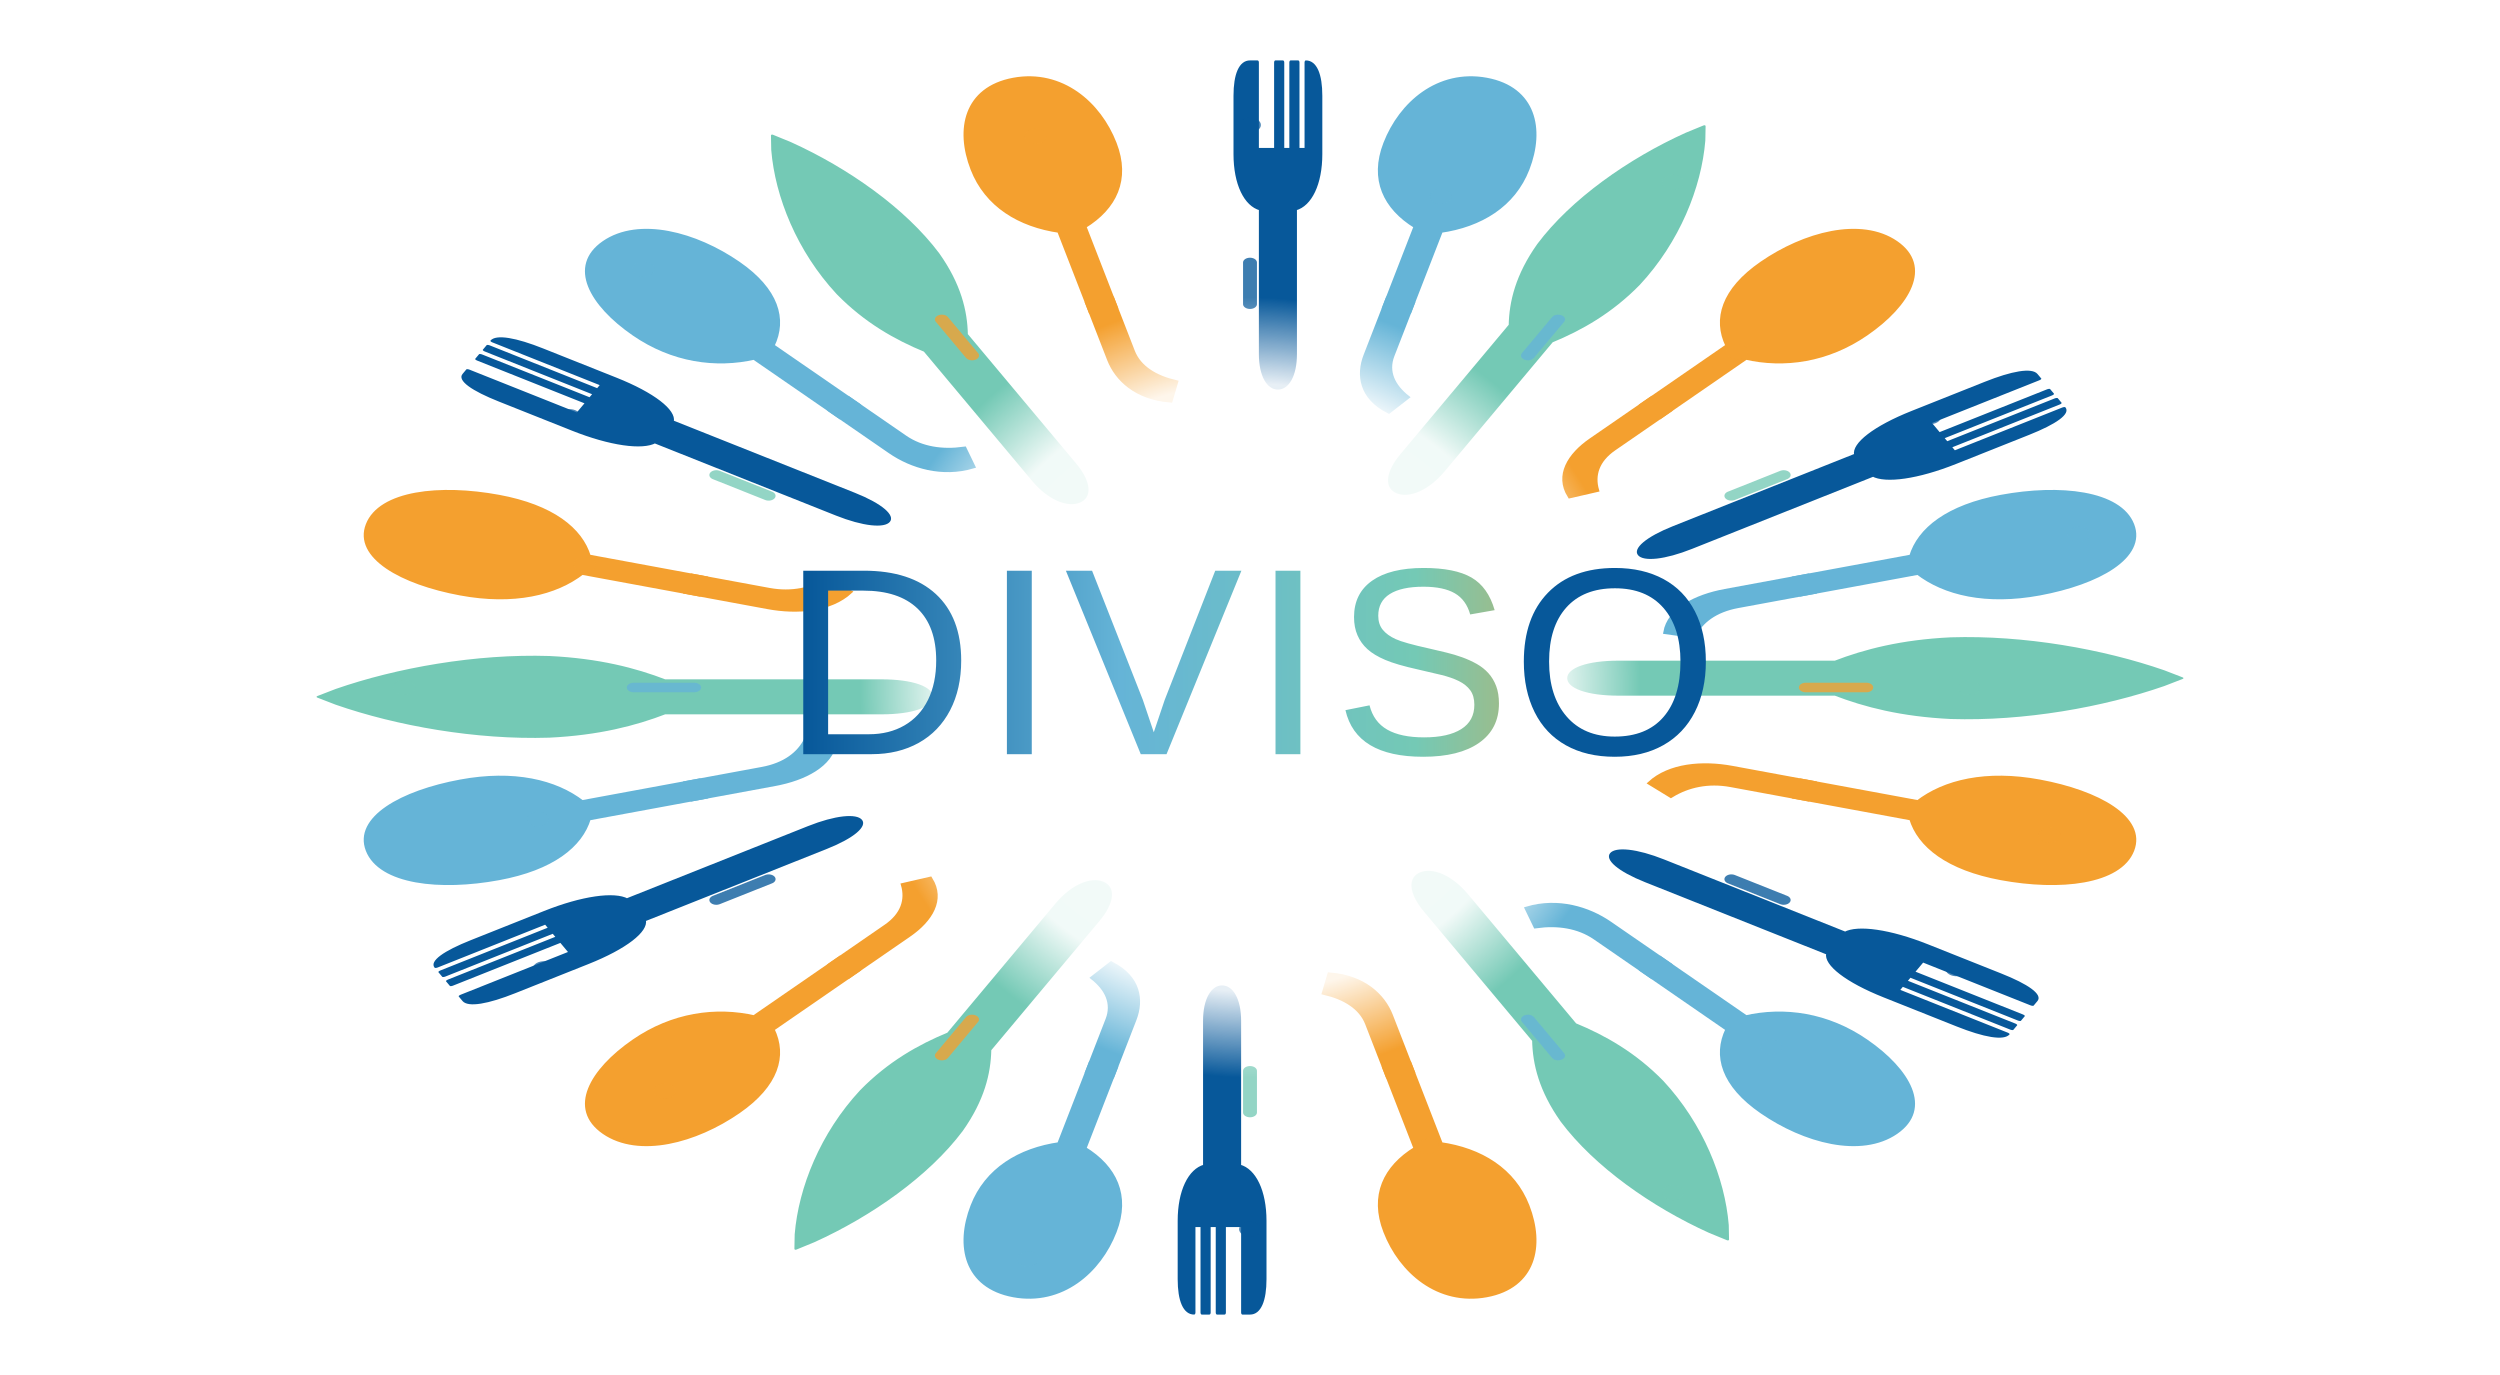
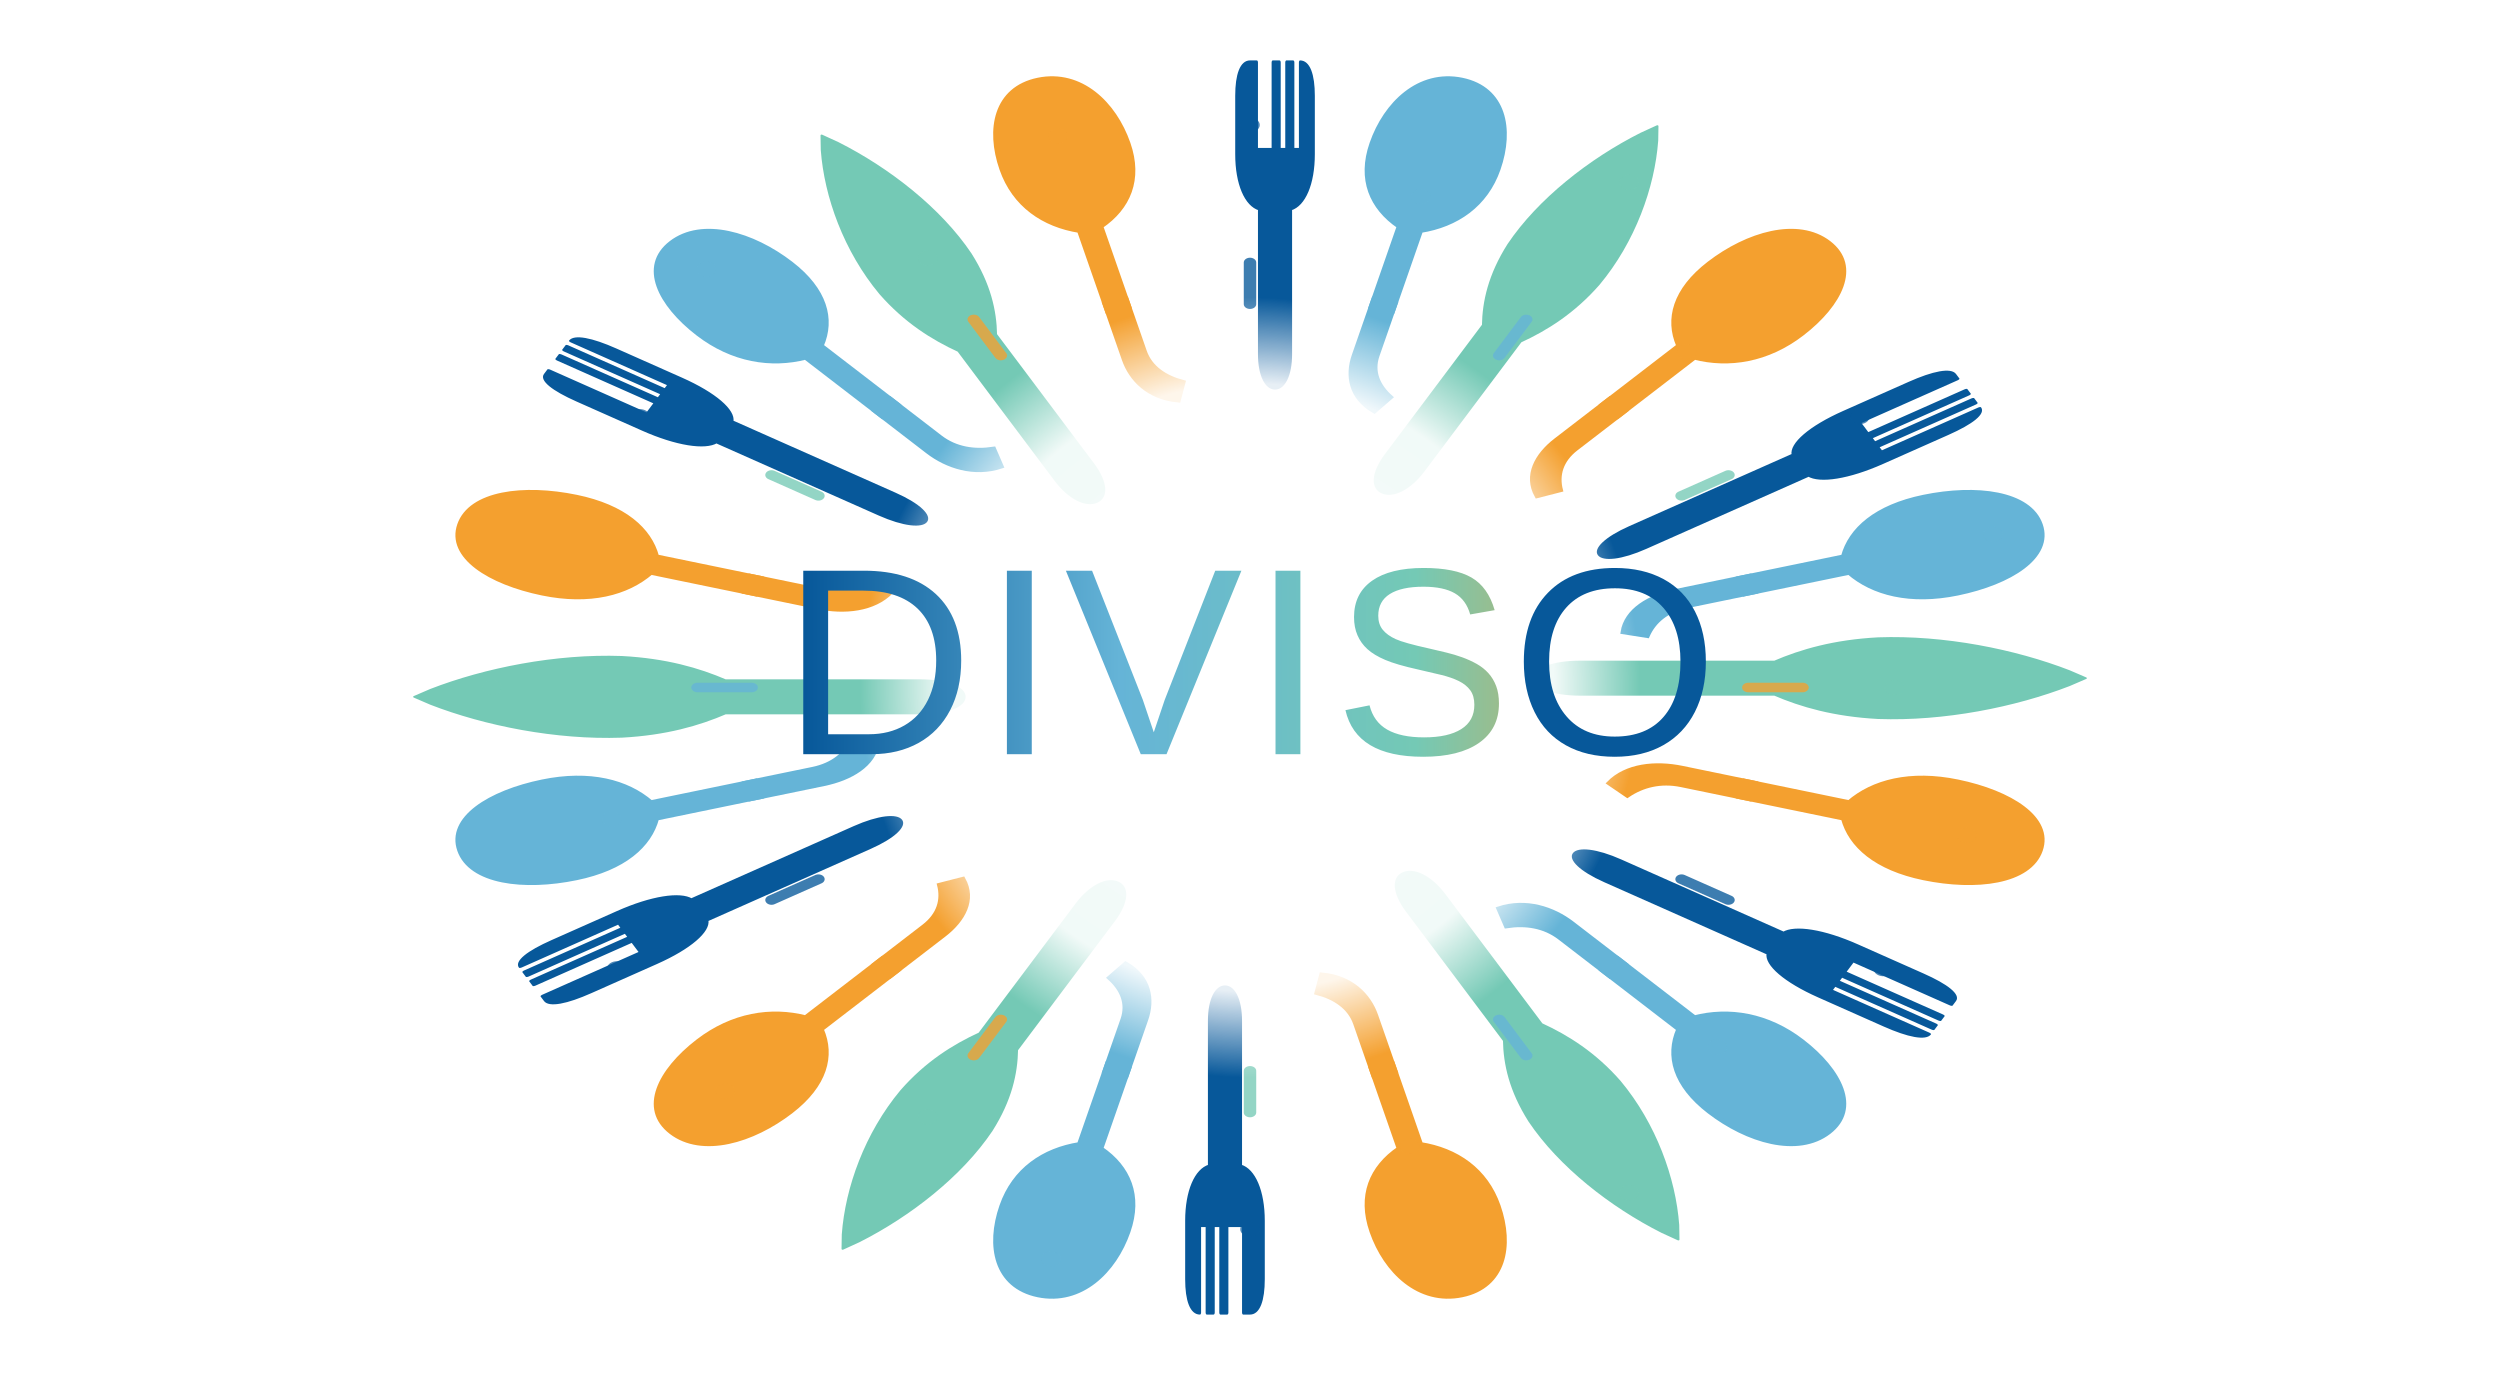
<svg xmlns="http://www.w3.org/2000/svg" width="600" height="330" viewBox="0 0 600 330" shape-rendering="geometricPrecision" role="img" aria-labelledby="title desc">
  <defs>
    <g id="fork" fill="currentColor" stroke="currentColor" stroke-linecap="round" stroke-linejoin="round">
      <path d="M0 -150c-4 0-6 3-6 8v14c0 7 4 12 10 13v35c0 5 3 8 7 8s7-3 7-8v-35c6-1 10-6 10-13v-14c0-5-2-8-6-8v21h-3v-21h-3v21h-3v-21h-3v21H3v-21Z" transform="scale(.42 1)" />
    </g>
    <g id="spoon" fill="currentColor" stroke="currentColor" stroke-linecap="round">
      <path d="M0 -151c-8 0-12 9-12 19 0 9 4 15 10 18v20h4v-20c6-3 10-9 10-18 0-10-4-19-12-19Z" />
      <path d="M-2 -96h4v13c0 4 2 7 5 9l-2 4c-5-2-7-7-7-12Z" />
    </g>
    <g id="knife" fill="currentColor" stroke="currentColor" stroke-linejoin="round">
      <path d="M-1 -151c9 10 15 23 14 35-1 8-5 14-10 19v36c0 5-3 8-7 8s-7-3-7-8v-36c-5-5-9-11-10-19-1-12 5-25 14-35l3-3Z" transform="scale(.56 1)" />
    </g>
    <linearGradient id="wordColor" x1="0" y1="0" x2="1" y2="0">
      <stop stop-color="#07589a" />
      <stop offset=".35" stop-color="#65b4d7" />
      <stop offset=".68" stop-color="#74c9b5" />
      <stop offset="1" stop-color="#f4a02f" />
    </linearGradient>
    <radialGradient id="centerGlow">
      <stop stop-color="#fff" stop-opacity=".96" />
      <stop offset=".78" stop-color="#fff" stop-opacity=".9" />
      <stop offset="1" stop-color="#fff" stop-opacity="0" />
    </radialGradient>
  </defs>
-   <g transform="translate(300 165) scale(1.45 1) translate(-300 -165)">
+   <g transform="translate(300 165) scale(1.3 1) translate(-300 -165)">
    <g>
      <g transform="translate(300 165) rotate(0)" color="#07589a">
        <use href="#fork" />
        <circle cx="0" cy="-135" r="1.8" fill="#07589a" opacity=".72" />
      </g>
      <g transform="translate(300 165) rotate(15)" color="#65b4d7">
        <use href="#spoon" />
        <circle cx="0" cy="-122" r="1.8" fill="#65b4d7" opacity=".72" />
      </g>
      <g transform="translate(300 165) rotate(30)" color="#74c9b5">
        <use href="#knife" />
        <circle cx="0" cy="-140" r="1.8" fill="#74c9b5" opacity=".72" />
      </g>
      <g transform="translate(300 165) rotate(45)" color="#f4a02f">
        <use href="#spoon" />
        <circle cx="0" cy="-114" r="1.8" fill="#f4a02f" opacity=".72" />
      </g>
      <g transform="translate(300 165) rotate(60)" color="#07589a">
        <use href="#fork" />
        <circle cx="0" cy="-130" r="1.8" fill="#07589a" opacity=".72" />
      </g>
      <g transform="translate(300 165) rotate(75)" color="#65b4d7">
        <use href="#spoon" />
        <circle cx="0" cy="-142" r="1.8" fill="#65b4d7" opacity=".72" />
      </g>
      <g transform="translate(300 165) rotate(90)" color="#74c9b5">
        <use href="#knife" />
        <circle cx="0" cy="-119" r="1.8" fill="#74c9b5" opacity=".72" />
      </g>
      <g transform="translate(300 165) rotate(105)" color="#f4a02f">
        <use href="#spoon" />
        <circle cx="0" cy="-137" r="1.8" fill="#f4a02f" opacity=".72" />
      </g>
      <g transform="translate(300 165) rotate(120)" color="#07589a">
        <use href="#fork" />
        <circle cx="0" cy="-135" r="1.8" fill="#07589a" opacity=".72" />
      </g>
      <g transform="translate(300 165) rotate(135)" color="#65b4d7">
        <use href="#spoon" />
        <circle cx="0" cy="-122" r="1.8" fill="#65b4d7" opacity=".72" />
      </g>
      <g transform="translate(300 165) rotate(150)" color="#74c9b5">
        <use href="#knife" />
        <circle cx="0" cy="-140" r="1.8" fill="#74c9b5" opacity=".72" />
      </g>
      <g transform="translate(300 165) rotate(165)" color="#f4a02f">
        <use href="#spoon" />
        <circle cx="0" cy="-114" r="1.8" fill="#f4a02f" opacity=".72" />
      </g>
      <g transform="translate(300 165) rotate(180)" color="#07589a">
        <use href="#fork" />
        <circle cx="0" cy="-130" r="1.8" fill="#07589a" opacity=".72" />
      </g>
      <g transform="translate(300 165) rotate(195)" color="#65b4d7">
        <use href="#spoon" />
        <circle cx="0" cy="-142" r="1.8" fill="#65b4d7" opacity=".72" />
      </g>
      <g transform="translate(300 165) rotate(210)" color="#74c9b5">
        <use href="#knife" />
        <circle cx="0" cy="-119" r="1.8" fill="#74c9b5" opacity=".72" />
      </g>
      <g transform="translate(300 165) rotate(225)" color="#f4a02f">
        <use href="#spoon" />
        <circle cx="0" cy="-137" r="1.8" fill="#f4a02f" opacity=".72" />
      </g>
      <g transform="translate(300 165) rotate(240)" color="#07589a">
        <use href="#fork" />
        <circle cx="0" cy="-135" r="1.8" fill="#07589a" opacity=".72" />
      </g>
      <g transform="translate(300 165) rotate(255)" color="#65b4d7">
        <use href="#spoon" />
        <circle cx="0" cy="-122" r="1.8" fill="#65b4d7" opacity=".72" />
      </g>
      <g transform="translate(300 165) rotate(270)" color="#74c9b5">
        <use href="#knife" />
        <circle cx="0" cy="-140" r="1.8" fill="#74c9b5" opacity=".72" />
      </g>
      <g transform="translate(300 165) rotate(285)" color="#f4a02f">
        <use href="#spoon" />
        <circle cx="0" cy="-114" r="1.8" fill="#f4a02f" opacity=".72" />
      </g>
      <g transform="translate(300 165) rotate(300)" color="#07589a">
        <use href="#fork" />
        <circle cx="0" cy="-130" r="1.8" fill="#07589a" opacity=".72" />
      </g>
      <g transform="translate(300 165) rotate(315)" color="#65b4d7">
        <use href="#spoon" />
        <circle cx="0" cy="-142" r="1.8" fill="#65b4d7" opacity=".72" />
      </g>
      <g transform="translate(300 165) rotate(330)" color="#74c9b5">
        <use href="#knife" />
        <circle cx="0" cy="-119" r="1.8" fill="#74c9b5" opacity=".72" />
      </g>
      <g transform="translate(300 165) rotate(345)" color="#f4a02f">
        <use href="#spoon" />
        <circle cx="0" cy="-137" r="1.8" fill="#f4a02f" opacity=".72" />
      </g>
      <path d="M0 -92v-10" transform="translate(300 165) rotate(0)" stroke="#07589a" stroke-width="2.3" stroke-linecap="round" opacity=".78" />
      <path d="M0 -92v-10" transform="translate(300 165) rotate(30)" stroke="#65b4d7" stroke-width="2.3" stroke-linecap="round" opacity=".78" />
      <path d="M0 -92v-10" transform="translate(300 165) rotate(60)" stroke="#74c9b5" stroke-width="2.3" stroke-linecap="round" opacity=".78" />
      <path d="M0 -92v-10" transform="translate(300 165) rotate(90)" stroke="#f4a02f" stroke-width="2.3" stroke-linecap="round" opacity=".78" />
      <path d="M0 -92v-10" transform="translate(300 165) rotate(120)" stroke="#07589a" stroke-width="2.3" stroke-linecap="round" opacity=".78" />
      <path d="M0 -92v-10" transform="translate(300 165) rotate(150)" stroke="#65b4d7" stroke-width="2.3" stroke-linecap="round" opacity=".78" />
      <path d="M0 -92v-10" transform="translate(300 165) rotate(180)" stroke="#74c9b5" stroke-width="2.3" stroke-linecap="round" opacity=".78" />
      <path d="M0 -92v-10" transform="translate(300 165) rotate(210)" stroke="#f4a02f" stroke-width="2.3" stroke-linecap="round" opacity=".78" />
      <path d="M0 -92v-10" transform="translate(300 165) rotate(240)" stroke="#07589a" stroke-width="2.3" stroke-linecap="round" opacity=".78" />
      <path d="M0 -92v-10" transform="translate(300 165) rotate(270)" stroke="#65b4d7" stroke-width="2.3" stroke-linecap="round" opacity=".78" />
      <path d="M0 -92v-10" transform="translate(300 165) rotate(300)" stroke="#74c9b5" stroke-width="2.3" stroke-linecap="round" opacity=".78" />
      <path d="M0 -92v-10" transform="translate(300 165) rotate(330)" stroke="#f4a02f" stroke-width="2.3" stroke-linecap="round" opacity=".78" />
    </g>
  </g>
  <circle cx="300" cy="165" r="94" fill="url(#centerGlow)" />
  <text x="300" y="181" text-anchor="middle" fill="url(#wordColor)" font-family="Arial,Helvetica,sans-serif" font-size="64" font-weight="300" letter-spacing="2">DIVIS<tspan fill="#07589a" font-weight="400">O</tspan>
  </text>
</svg>
